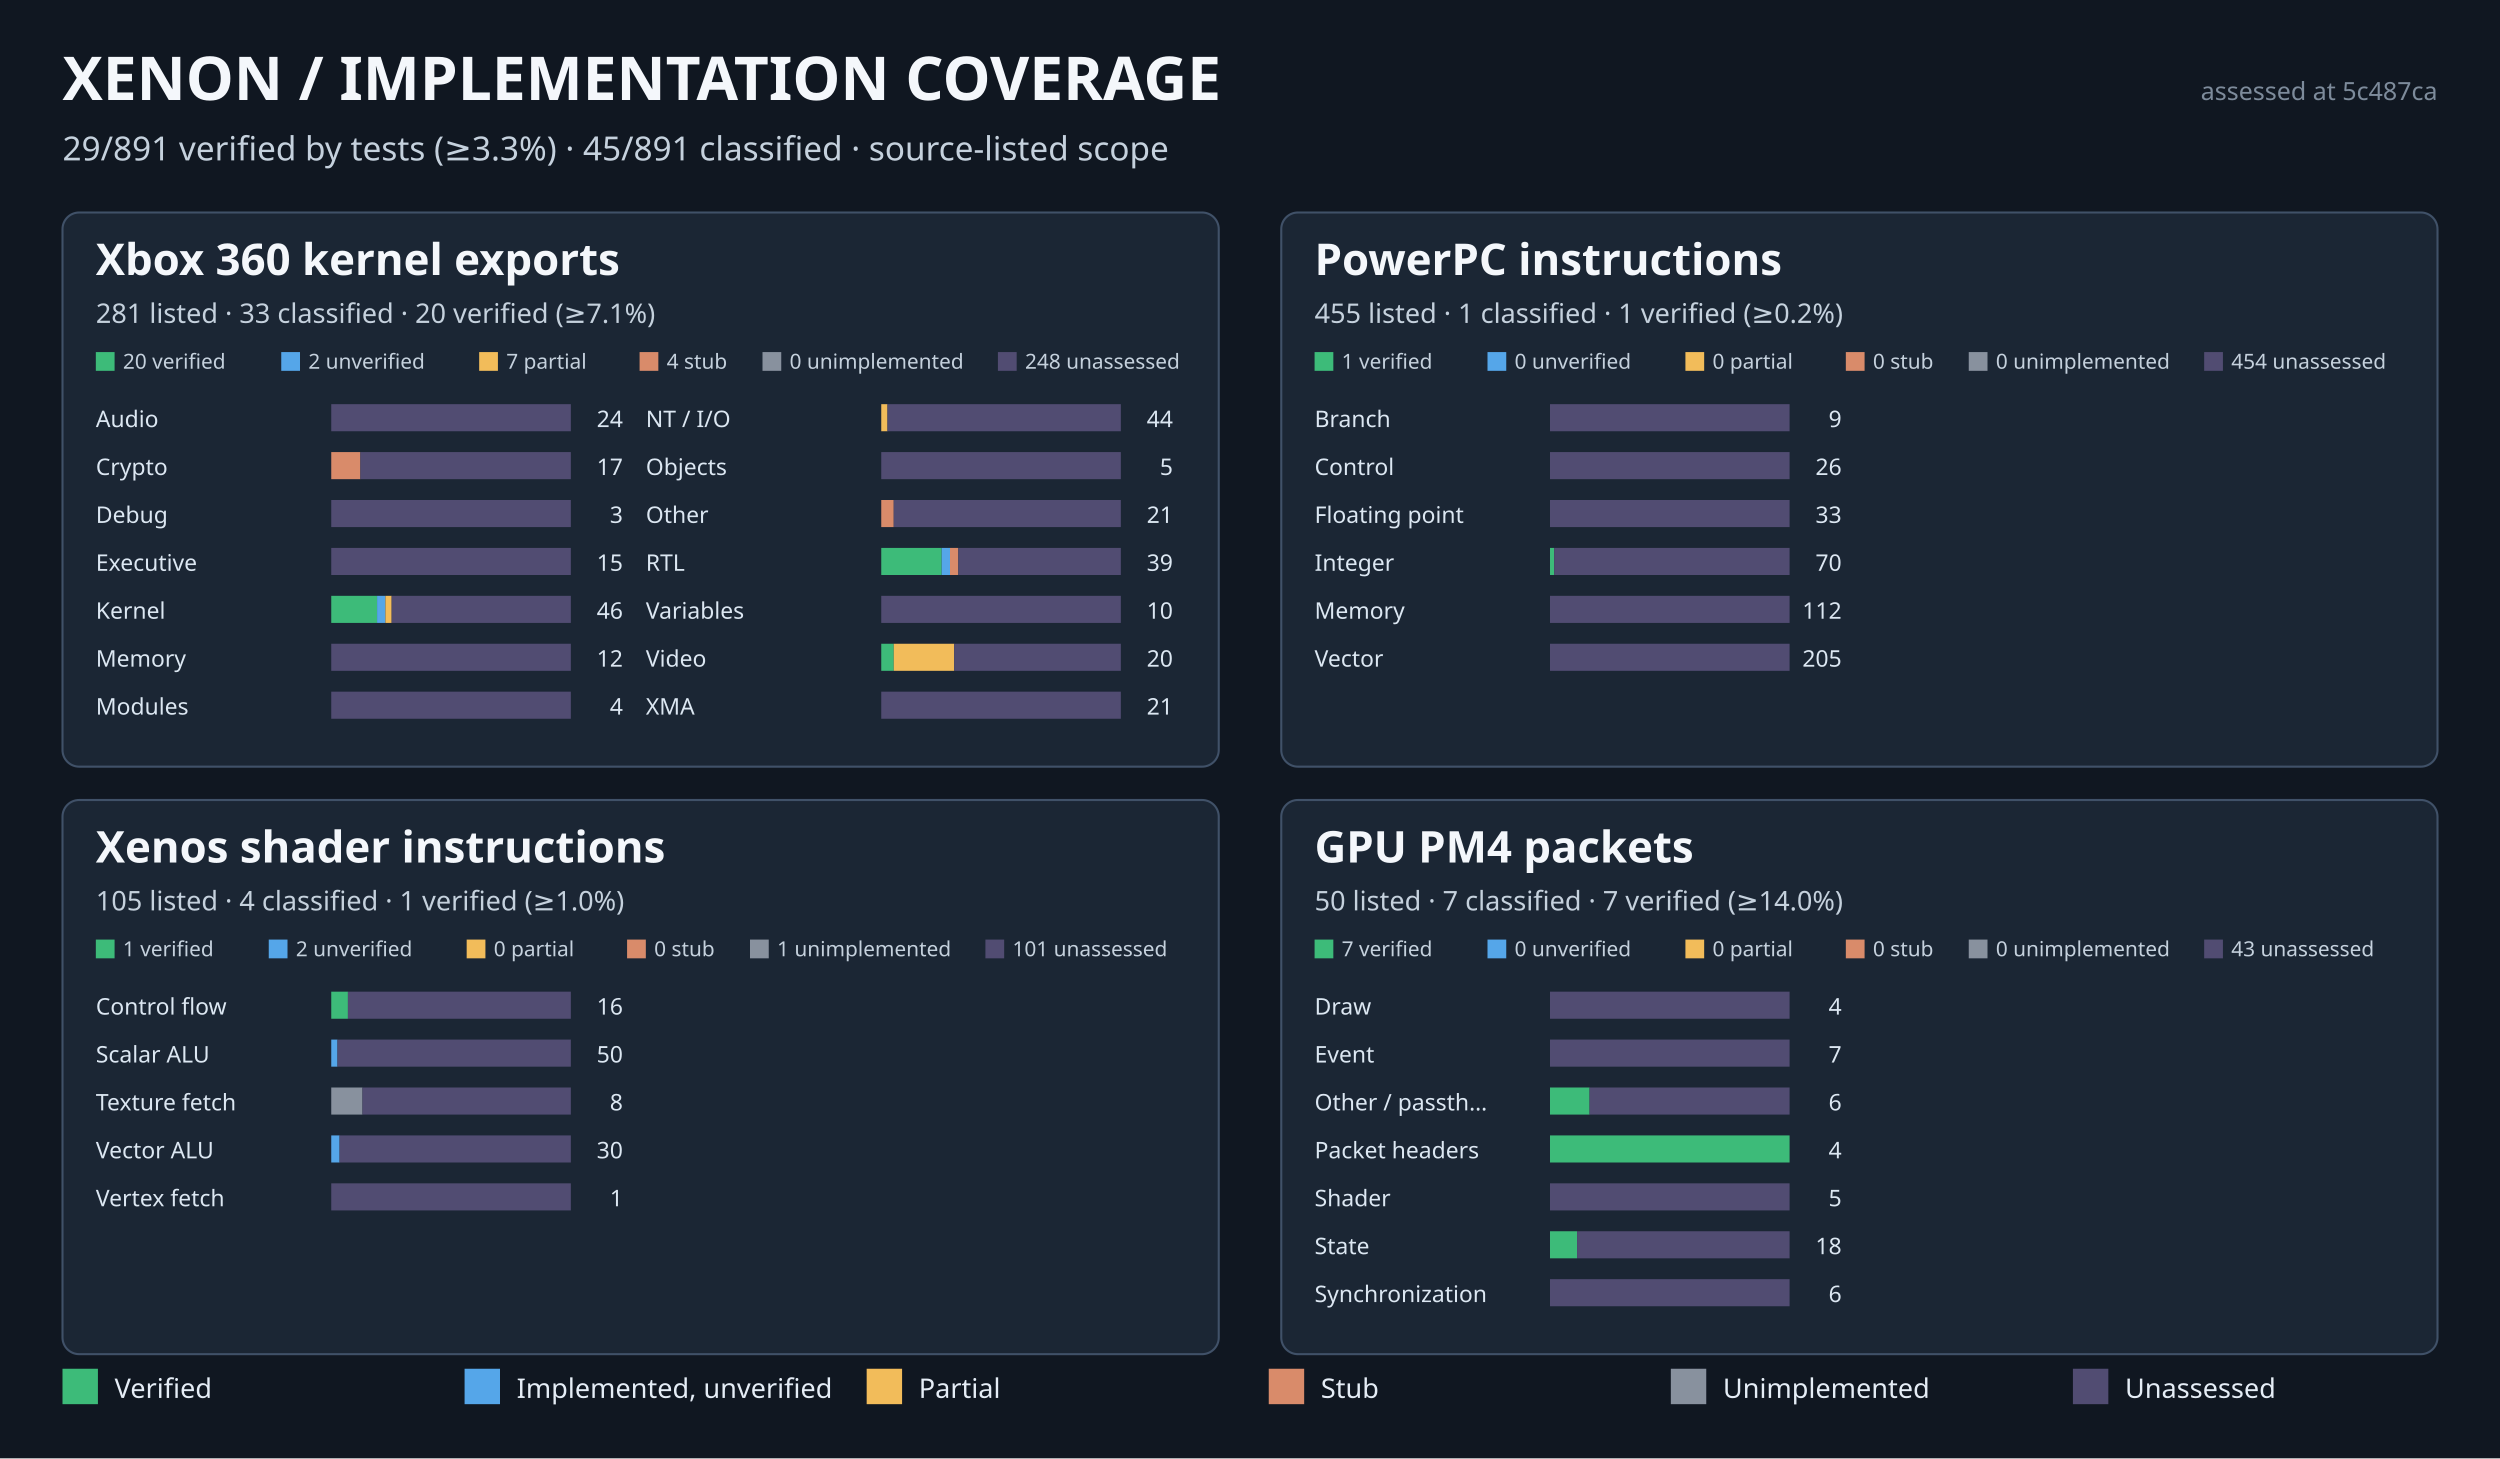
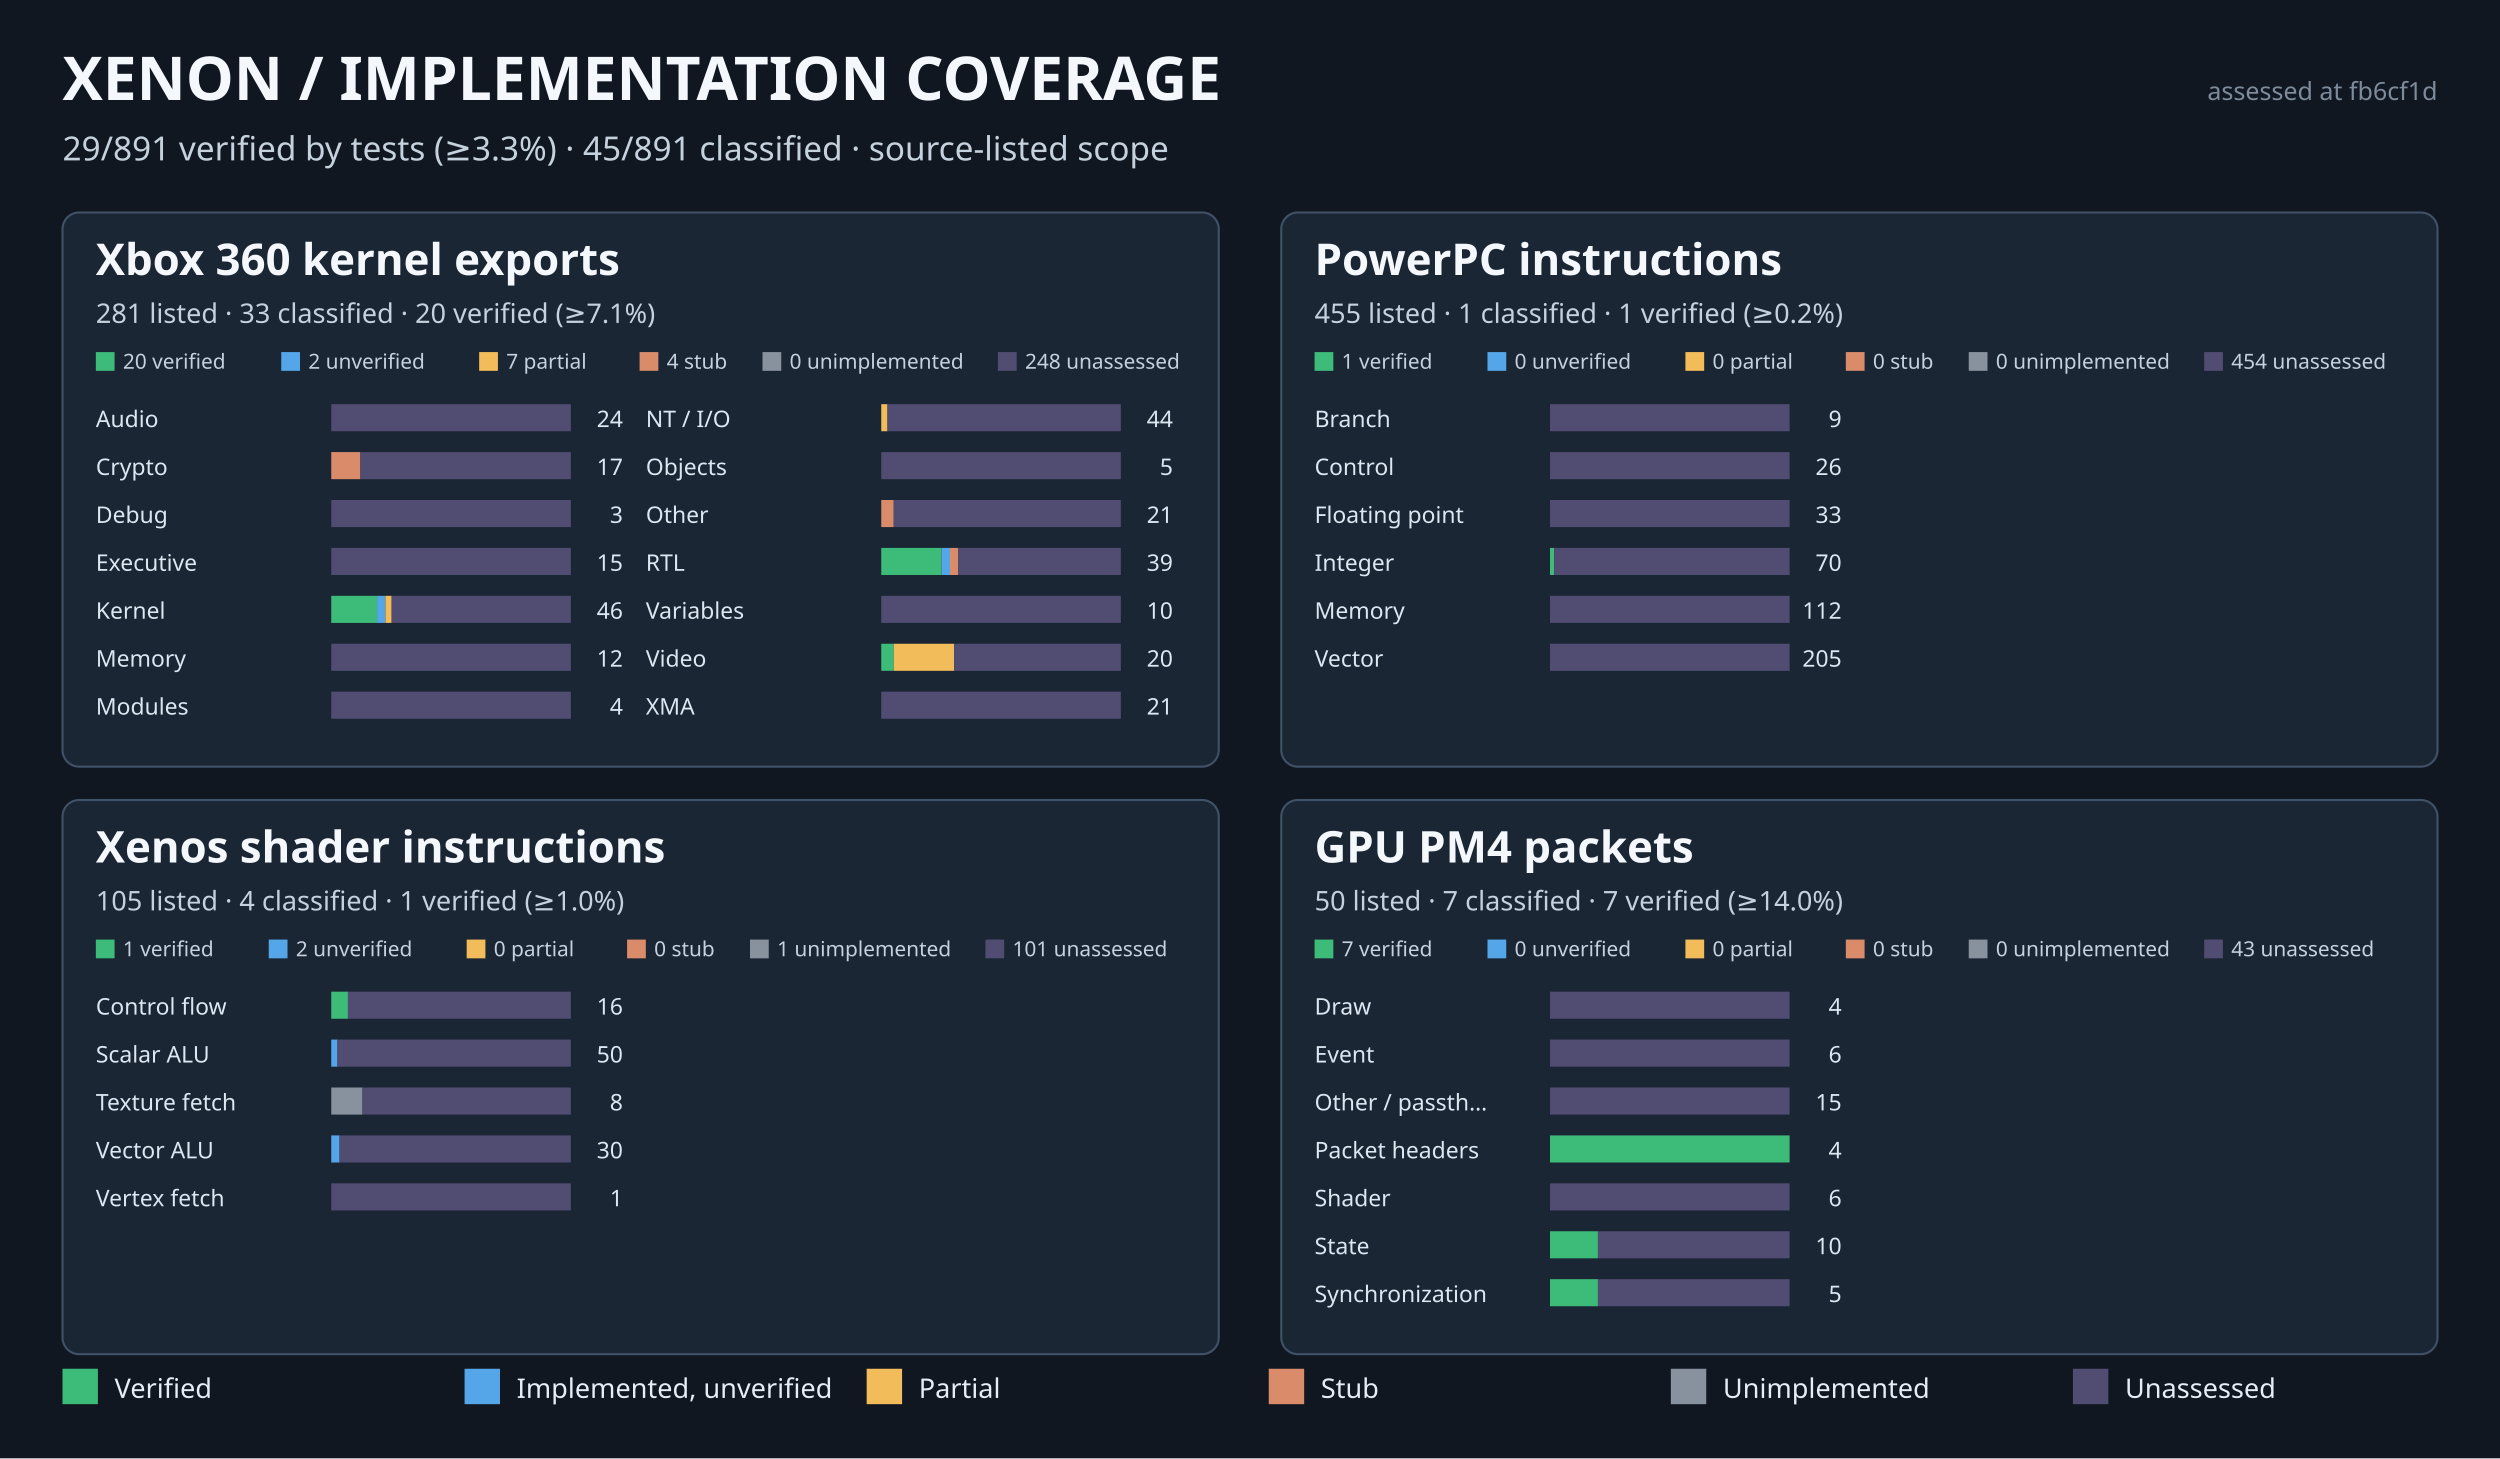
<svg xmlns="http://www.w3.org/2000/svg" width="1200" height="700" viewBox="0 0 1200 700" role="img" aria-labelledby="title desc">
  <rect width="1200" height="700" fill="#101721" />
  <text x="30" y="48" fill="#f4f7fb" font-size="29" font-weight="700" font-family="sans-serif">XENON  /  IMPLEMENTATION COVERAGE</text>
  <text x="30" y="77" fill="#c5d1dd" font-size="16" font-family="sans-serif">29/891 verified by tests (≥3.3%)  ·  45/891 classified  ·  source-listed scope</text>
-   <text x="1170" y="48" text-anchor="end" fill="#7d8b9b" font-size="12" font-family="sans-serif">assessed at 5c487ca</text>
+   <text x="1170" y="48" text-anchor="end" fill="#7d8b9b" font-size="12" font-family="sans-serif">assessed at fb6cf1d</text>
  <rect x="30" y="102" width="555" height="266" rx="8" fill="#1b2634" stroke="#405168" />
  <text x="46" y="132" fill="#f4f7fb" font-size="21" font-family="sans-serif" font-weight="700">Xbox 360 kernel exports</text>
  <text x="46" y="155" fill="#c5d1dd" font-size="13" font-family="sans-serif">281 listed  ·  33 classified  ·  20 verified (≥7.1%)</text>
  <rect x="46.0" y="169" width="9" height="9" fill="#3dbb79" />
  <text x="59.0" y="177" fill="#c5d1dd" font-size="10" font-family="sans-serif">20 verified</text>
  <rect x="135.0" y="169" width="9" height="9" fill="#55a6e9" />
  <text x="148.0" y="177" fill="#c5d1dd" font-size="10" font-family="sans-serif">2 unverified</text>
  <rect x="230.0" y="169" width="9" height="9" fill="#f2bc5a" />
  <text x="243.0" y="177" fill="#c5d1dd" font-size="10" font-family="sans-serif">7 partial</text>
  <rect x="307.0" y="169" width="9" height="9" fill="#d98b6a" />
  <text x="320.0" y="177" fill="#c5d1dd" font-size="10" font-family="sans-serif">4 stub</text>
  <rect x="366.0" y="169" width="9" height="9" fill="#88919e" />
  <text x="379.0" y="177" fill="#c5d1dd" font-size="10" font-family="sans-serif">0 unimplemented</text>
  <rect x="479.0" y="169" width="9" height="9" fill="#514c72" />
  <text x="492.0" y="177" fill="#c5d1dd" font-size="10" font-family="sans-serif">248 unassessed</text>
  <text x="46" y="205" fill="#dce7f2" font-size="11" font-family="sans-serif">Audio</text>
  <rect x="159" y="194" width="115" height="13" fill="#514c72" />
  <text x="299" y="205" text-anchor="end" fill="#dce7f2" font-size="11" font-family="sans-serif">24</text>
  <text x="46" y="228" fill="#dce7f2" font-size="11" font-family="sans-serif">Crypto</text>
  <rect x="159" y="217" width="14" height="13" fill="#d98b6a" />
  <rect x="173" y="217" width="101" height="13" fill="#514c72" />
  <text x="299" y="228" text-anchor="end" fill="#dce7f2" font-size="11" font-family="sans-serif">17</text>
  <text x="46" y="251" fill="#dce7f2" font-size="11" font-family="sans-serif">Debug</text>
  <rect x="159" y="240" width="115" height="13" fill="#514c72" />
  <text x="299" y="251" text-anchor="end" fill="#dce7f2" font-size="11" font-family="sans-serif">3</text>
  <text x="46" y="274" fill="#dce7f2" font-size="11" font-family="sans-serif">Executive</text>
  <rect x="159" y="263" width="115" height="13" fill="#514c72" />
  <text x="299" y="274" text-anchor="end" fill="#dce7f2" font-size="11" font-family="sans-serif">15</text>
  <text x="46" y="297" fill="#dce7f2" font-size="11" font-family="sans-serif">Kernel</text>
  <rect x="159" y="286" width="22" height="13" fill="#3dbb79" />
  <rect x="181" y="286" width="4" height="13" fill="#55a6e9" />
  <rect x="185" y="286" width="3" height="13" fill="#f2bc5a" />
  <rect x="188" y="286" width="86" height="13" fill="#514c72" />
  <text x="299" y="297" text-anchor="end" fill="#dce7f2" font-size="11" font-family="sans-serif">46</text>
  <text x="46" y="320" fill="#dce7f2" font-size="11" font-family="sans-serif">Memory</text>
  <rect x="159" y="309" width="115" height="13" fill="#514c72" />
  <text x="299" y="320" text-anchor="end" fill="#dce7f2" font-size="11" font-family="sans-serif">12</text>
  <text x="46" y="343" fill="#dce7f2" font-size="11" font-family="sans-serif">Modules</text>
  <rect x="159" y="332" width="115" height="13" fill="#514c72" />
  <text x="299" y="343" text-anchor="end" fill="#dce7f2" font-size="11" font-family="sans-serif">4</text>
  <text x="310" y="205" fill="#dce7f2" font-size="11" font-family="sans-serif">NT / I/O</text>
  <rect x="423" y="194" width="3" height="13" fill="#f2bc5a" />
  <rect x="426" y="194" width="112" height="13" fill="#514c72" />
  <text x="563" y="205" text-anchor="end" fill="#dce7f2" font-size="11" font-family="sans-serif">44</text>
  <text x="310" y="228" fill="#dce7f2" font-size="11" font-family="sans-serif">Objects</text>
  <rect x="423" y="217" width="115" height="13" fill="#514c72" />
  <text x="563" y="228" text-anchor="end" fill="#dce7f2" font-size="11" font-family="sans-serif">5</text>
  <text x="310" y="251" fill="#dce7f2" font-size="11" font-family="sans-serif">Other</text>
  <rect x="423" y="240" width="6" height="13" fill="#d98b6a" />
  <rect x="429" y="240" width="109" height="13" fill="#514c72" />
  <text x="563" y="251" text-anchor="end" fill="#dce7f2" font-size="11" font-family="sans-serif">21</text>
  <text x="310" y="274" fill="#dce7f2" font-size="11" font-family="sans-serif">RTL</text>
  <rect x="423" y="263" width="29" height="13" fill="#3dbb79" />
  <rect x="452" y="263" width="4" height="13" fill="#55a6e9" />
  <rect x="456" y="263" width="4" height="13" fill="#d98b6a" />
  <rect x="460" y="263" width="78" height="13" fill="#514c72" />
  <text x="563" y="274" text-anchor="end" fill="#dce7f2" font-size="11" font-family="sans-serif">39</text>
  <text x="310" y="297" fill="#dce7f2" font-size="11" font-family="sans-serif">Variables</text>
  <rect x="423" y="286" width="115" height="13" fill="#514c72" />
  <text x="563" y="297" text-anchor="end" fill="#dce7f2" font-size="11" font-family="sans-serif">10</text>
  <text x="310" y="320" fill="#dce7f2" font-size="11" font-family="sans-serif">Video</text>
  <rect x="423" y="309" width="6" height="13" fill="#3dbb79" />
  <rect x="429" y="309" width="29" height="13" fill="#f2bc5a" />
  <rect x="458" y="309" width="80" height="13" fill="#514c72" />
  <text x="563" y="320" text-anchor="end" fill="#dce7f2" font-size="11" font-family="sans-serif">20</text>
  <text x="310" y="343" fill="#dce7f2" font-size="11" font-family="sans-serif">XMA</text>
  <rect x="423" y="332" width="115" height="13" fill="#514c72" />
  <text x="563" y="343" text-anchor="end" fill="#dce7f2" font-size="11" font-family="sans-serif">21</text>
  <rect x="615" y="102" width="555" height="266" rx="8" fill="#1b2634" stroke="#405168" />
  <text x="631" y="132" fill="#f4f7fb" font-size="21" font-family="sans-serif" font-weight="700">PowerPC instructions</text>
  <text x="631" y="155" fill="#c5d1dd" font-size="13" font-family="sans-serif">455 listed  ·  1 classified  ·  1 verified (≥0.2%)</text>
  <rect x="631.0" y="169" width="9" height="9" fill="#3dbb79" />
  <text x="644.0" y="177" fill="#c5d1dd" font-size="10" font-family="sans-serif">1 verified</text>
  <rect x="714.0" y="169" width="9" height="9" fill="#55a6e9" />
  <text x="727.0" y="177" fill="#c5d1dd" font-size="10" font-family="sans-serif">0 unverified</text>
  <rect x="809.0" y="169" width="9" height="9" fill="#f2bc5a" />
  <text x="822.0" y="177" fill="#c5d1dd" font-size="10" font-family="sans-serif">0 partial</text>
  <rect x="886.0" y="169" width="9" height="9" fill="#d98b6a" />
  <text x="899.0" y="177" fill="#c5d1dd" font-size="10" font-family="sans-serif">0 stub</text>
  <rect x="945.0" y="169" width="9" height="9" fill="#88919e" />
  <text x="958.0" y="177" fill="#c5d1dd" font-size="10" font-family="sans-serif">0 unimplemented</text>
  <rect x="1058.0" y="169" width="9" height="9" fill="#514c72" />
  <text x="1071.0" y="177" fill="#c5d1dd" font-size="10" font-family="sans-serif">454 unassessed</text>
  <text x="631" y="205" fill="#dce7f2" font-size="11" font-family="sans-serif">Branch</text>
  <rect x="744" y="194" width="115" height="13" fill="#514c72" />
  <text x="884" y="205" text-anchor="end" fill="#dce7f2" font-size="11" font-family="sans-serif">9</text>
  <text x="631" y="228" fill="#dce7f2" font-size="11" font-family="sans-serif">Control</text>
  <rect x="744" y="217" width="115" height="13" fill="#514c72" />
  <text x="884" y="228" text-anchor="end" fill="#dce7f2" font-size="11" font-family="sans-serif">26</text>
  <text x="631" y="251" fill="#dce7f2" font-size="11" font-family="sans-serif">Floating point</text>
  <rect x="744" y="240" width="115" height="13" fill="#514c72" />
  <text x="884" y="251" text-anchor="end" fill="#dce7f2" font-size="11" font-family="sans-serif">33</text>
  <text x="631" y="274" fill="#dce7f2" font-size="11" font-family="sans-serif">Integer</text>
  <rect x="744" y="263" width="2" height="13" fill="#3dbb79" />
  <rect x="746" y="263" width="113" height="13" fill="#514c72" />
  <text x="884" y="274" text-anchor="end" fill="#dce7f2" font-size="11" font-family="sans-serif">70</text>
  <text x="631" y="297" fill="#dce7f2" font-size="11" font-family="sans-serif">Memory</text>
  <rect x="744" y="286" width="115" height="13" fill="#514c72" />
  <text x="884" y="297" text-anchor="end" fill="#dce7f2" font-size="11" font-family="sans-serif">112</text>
  <text x="631" y="320" fill="#dce7f2" font-size="11" font-family="sans-serif">Vector</text>
  <rect x="744" y="309" width="115" height="13" fill="#514c72" />
  <text x="884" y="320" text-anchor="end" fill="#dce7f2" font-size="11" font-family="sans-serif">205</text>
  <rect x="30" y="384" width="555" height="266" rx="8" fill="#1b2634" stroke="#405168" />
  <text x="46" y="414" fill="#f4f7fb" font-size="21" font-family="sans-serif" font-weight="700">Xenos shader instructions</text>
  <text x="46" y="437" fill="#c5d1dd" font-size="13" font-family="sans-serif">105 listed  ·  4 classified  ·  1 verified (≥1.0%)</text>
  <rect x="46.0" y="451" width="9" height="9" fill="#3dbb79" />
  <text x="59.0" y="459" fill="#c5d1dd" font-size="10" font-family="sans-serif">1 verified</text>
  <rect x="129.0" y="451" width="9" height="9" fill="#55a6e9" />
  <text x="142.0" y="459" fill="#c5d1dd" font-size="10" font-family="sans-serif">2 unverified</text>
  <rect x="224.0" y="451" width="9" height="9" fill="#f2bc5a" />
  <text x="237.0" y="459" fill="#c5d1dd" font-size="10" font-family="sans-serif">0 partial</text>
  <rect x="301.0" y="451" width="9" height="9" fill="#d98b6a" />
  <text x="314.0" y="459" fill="#c5d1dd" font-size="10" font-family="sans-serif">0 stub</text>
  <rect x="360.0" y="451" width="9" height="9" fill="#88919e" />
  <text x="373.0" y="459" fill="#c5d1dd" font-size="10" font-family="sans-serif">1 unimplemented</text>
  <rect x="473.0" y="451" width="9" height="9" fill="#514c72" />
  <text x="486.0" y="459" fill="#c5d1dd" font-size="10" font-family="sans-serif">101 unassessed</text>
  <text x="46" y="487" fill="#dce7f2" font-size="11" font-family="sans-serif">Control flow</text>
  <rect x="159" y="476" width="8" height="13" fill="#3dbb79" />
  <rect x="167" y="476" width="107" height="13" fill="#514c72" />
  <text x="299" y="487" text-anchor="end" fill="#dce7f2" font-size="11" font-family="sans-serif">16</text>
  <text x="46" y="510" fill="#dce7f2" font-size="11" font-family="sans-serif">Scalar ALU</text>
  <rect x="159" y="499" width="3" height="13" fill="#55a6e9" />
  <rect x="162" y="499" width="112" height="13" fill="#514c72" />
  <text x="299" y="510" text-anchor="end" fill="#dce7f2" font-size="11" font-family="sans-serif">50</text>
  <text x="46" y="533" fill="#dce7f2" font-size="11" font-family="sans-serif">Texture fetch</text>
  <rect x="159" y="522" width="15" height="13" fill="#88919e" />
  <rect x="174" y="522" width="100" height="13" fill="#514c72" />
  <text x="299" y="533" text-anchor="end" fill="#dce7f2" font-size="11" font-family="sans-serif">8</text>
  <text x="46" y="556" fill="#dce7f2" font-size="11" font-family="sans-serif">Vector ALU</text>
  <rect x="159" y="545" width="4" height="13" fill="#55a6e9" />
  <rect x="163" y="545" width="111" height="13" fill="#514c72" />
  <text x="299" y="556" text-anchor="end" fill="#dce7f2" font-size="11" font-family="sans-serif">30</text>
  <text x="46" y="579" fill="#dce7f2" font-size="11" font-family="sans-serif">Vertex fetch</text>
  <rect x="159" y="568" width="115" height="13" fill="#514c72" />
  <text x="299" y="579" text-anchor="end" fill="#dce7f2" font-size="11" font-family="sans-serif">1</text>
  <rect x="615" y="384" width="555" height="266" rx="8" fill="#1b2634" stroke="#405168" />
  <text x="631" y="414" fill="#f4f7fb" font-size="21" font-family="sans-serif" font-weight="700">GPU PM4 packets</text>
  <text x="631" y="437" fill="#c5d1dd" font-size="13" font-family="sans-serif">50 listed  ·  7 classified  ·  7 verified (≥14.0%)</text>
  <rect x="631.0" y="451" width="9" height="9" fill="#3dbb79" />
  <text x="644.0" y="459" fill="#c5d1dd" font-size="10" font-family="sans-serif">7 verified</text>
  <rect x="714.0" y="451" width="9" height="9" fill="#55a6e9" />
  <text x="727.0" y="459" fill="#c5d1dd" font-size="10" font-family="sans-serif">0 unverified</text>
  <rect x="809.0" y="451" width="9" height="9" fill="#f2bc5a" />
  <text x="822.0" y="459" fill="#c5d1dd" font-size="10" font-family="sans-serif">0 partial</text>
  <rect x="886.0" y="451" width="9" height="9" fill="#d98b6a" />
  <text x="899.0" y="459" fill="#c5d1dd" font-size="10" font-family="sans-serif">0 stub</text>
  <rect x="945.0" y="451" width="9" height="9" fill="#88919e" />
  <text x="958.0" y="459" fill="#c5d1dd" font-size="10" font-family="sans-serif">0 unimplemented</text>
  <rect x="1058.0" y="451" width="9" height="9" fill="#514c72" />
  <text x="1071.0" y="459" fill="#c5d1dd" font-size="10" font-family="sans-serif">43 unassessed</text>
  <text x="631" y="487" fill="#dce7f2" font-size="11" font-family="sans-serif">Draw</text>
  <rect x="744" y="476" width="115" height="13" fill="#514c72" />
  <text x="884" y="487" text-anchor="end" fill="#dce7f2" font-size="11" font-family="sans-serif">4</text>
  <text x="631" y="510" fill="#dce7f2" font-size="11" font-family="sans-serif">Event</text>
  <rect x="744" y="499" width="115" height="13" fill="#514c72" />
-   <text x="884" y="510" text-anchor="end" fill="#dce7f2" font-size="11" font-family="sans-serif">7</text>
+   <text x="884" y="510" text-anchor="end" fill="#dce7f2" font-size="11" font-family="sans-serif">6</text>
  <text x="631" y="533" fill="#dce7f2" font-size="11" font-family="sans-serif">Other / passth…</text>
-   <rect x="744" y="522" width="19" height="13" fill="#3dbb79" />
-   <rect x="763" y="522" width="96" height="13" fill="#514c72" />
-   <text x="884" y="533" text-anchor="end" fill="#dce7f2" font-size="11" font-family="sans-serif">6</text>
+   <rect x="744" y="522" width="115" height="13" fill="#514c72" />
+   <text x="884" y="533" text-anchor="end" fill="#dce7f2" font-size="11" font-family="sans-serif">15</text>
  <text x="631" y="556" fill="#dce7f2" font-size="11" font-family="sans-serif">Packet headers</text>
  <rect x="744" y="545" width="115" height="13" fill="#3dbb79" />
  <text x="884" y="556" text-anchor="end" fill="#dce7f2" font-size="11" font-family="sans-serif">4</text>
  <text x="631" y="579" fill="#dce7f2" font-size="11" font-family="sans-serif">Shader</text>
  <rect x="744" y="568" width="115" height="13" fill="#514c72" />
-   <text x="884" y="579" text-anchor="end" fill="#dce7f2" font-size="11" font-family="sans-serif">5</text>
+   <text x="884" y="579" text-anchor="end" fill="#dce7f2" font-size="11" font-family="sans-serif">6</text>
  <text x="631" y="602" fill="#dce7f2" font-size="11" font-family="sans-serif">State</text>
-   <rect x="744" y="591" width="13" height="13" fill="#3dbb79" />
-   <rect x="757" y="591" width="102" height="13" fill="#514c72" />
-   <text x="884" y="602" text-anchor="end" fill="#dce7f2" font-size="11" font-family="sans-serif">18</text>
+   <rect x="744" y="591" width="23" height="13" fill="#3dbb79" />
+   <rect x="767" y="591" width="92" height="13" fill="#514c72" />
+   <text x="884" y="602" text-anchor="end" fill="#dce7f2" font-size="11" font-family="sans-serif">10</text>
  <text x="631" y="625" fill="#dce7f2" font-size="11" font-family="sans-serif">Synchronization</text>
-   <rect x="744" y="614" width="115" height="13" fill="#514c72" />
-   <text x="884" y="625" text-anchor="end" fill="#dce7f2" font-size="11" font-family="sans-serif">6</text>
+   <rect x="744" y="614" width="23" height="13" fill="#3dbb79" />
+   <rect x="767" y="614" width="92" height="13" fill="#514c72" />
+   <text x="884" y="625" text-anchor="end" fill="#dce7f2" font-size="11" font-family="sans-serif">5</text>
  <rect x="30" y="657" width="17" height="17" fill="#3dbb79" />
  <text x="55" y="671" fill="#e5edf6" font-size="13" font-family="sans-serif">Verified</text>
  <rect x="223" y="657" width="17" height="17" fill="#55a6e9" />
  <text x="248" y="671" fill="#e5edf6" font-size="13" font-family="sans-serif">Implemented, unverified</text>
  <rect x="416" y="657" width="17" height="17" fill="#f2bc5a" />
  <text x="441" y="671" fill="#e5edf6" font-size="13" font-family="sans-serif">Partial</text>
  <rect x="609" y="657" width="17" height="17" fill="#d98b6a" />
  <text x="634" y="671" fill="#e5edf6" font-size="13" font-family="sans-serif">Stub</text>
  <rect x="802" y="657" width="17" height="17" fill="#88919e" />
  <text x="827" y="671" fill="#e5edf6" font-size="13" font-family="sans-serif">Unimplemented</text>
  <rect x="995" y="657" width="17" height="17" fill="#514c72" />
  <text x="1020" y="671" fill="#e5edf6" font-size="13" font-family="sans-serif">Unassessed</text>
</svg>
